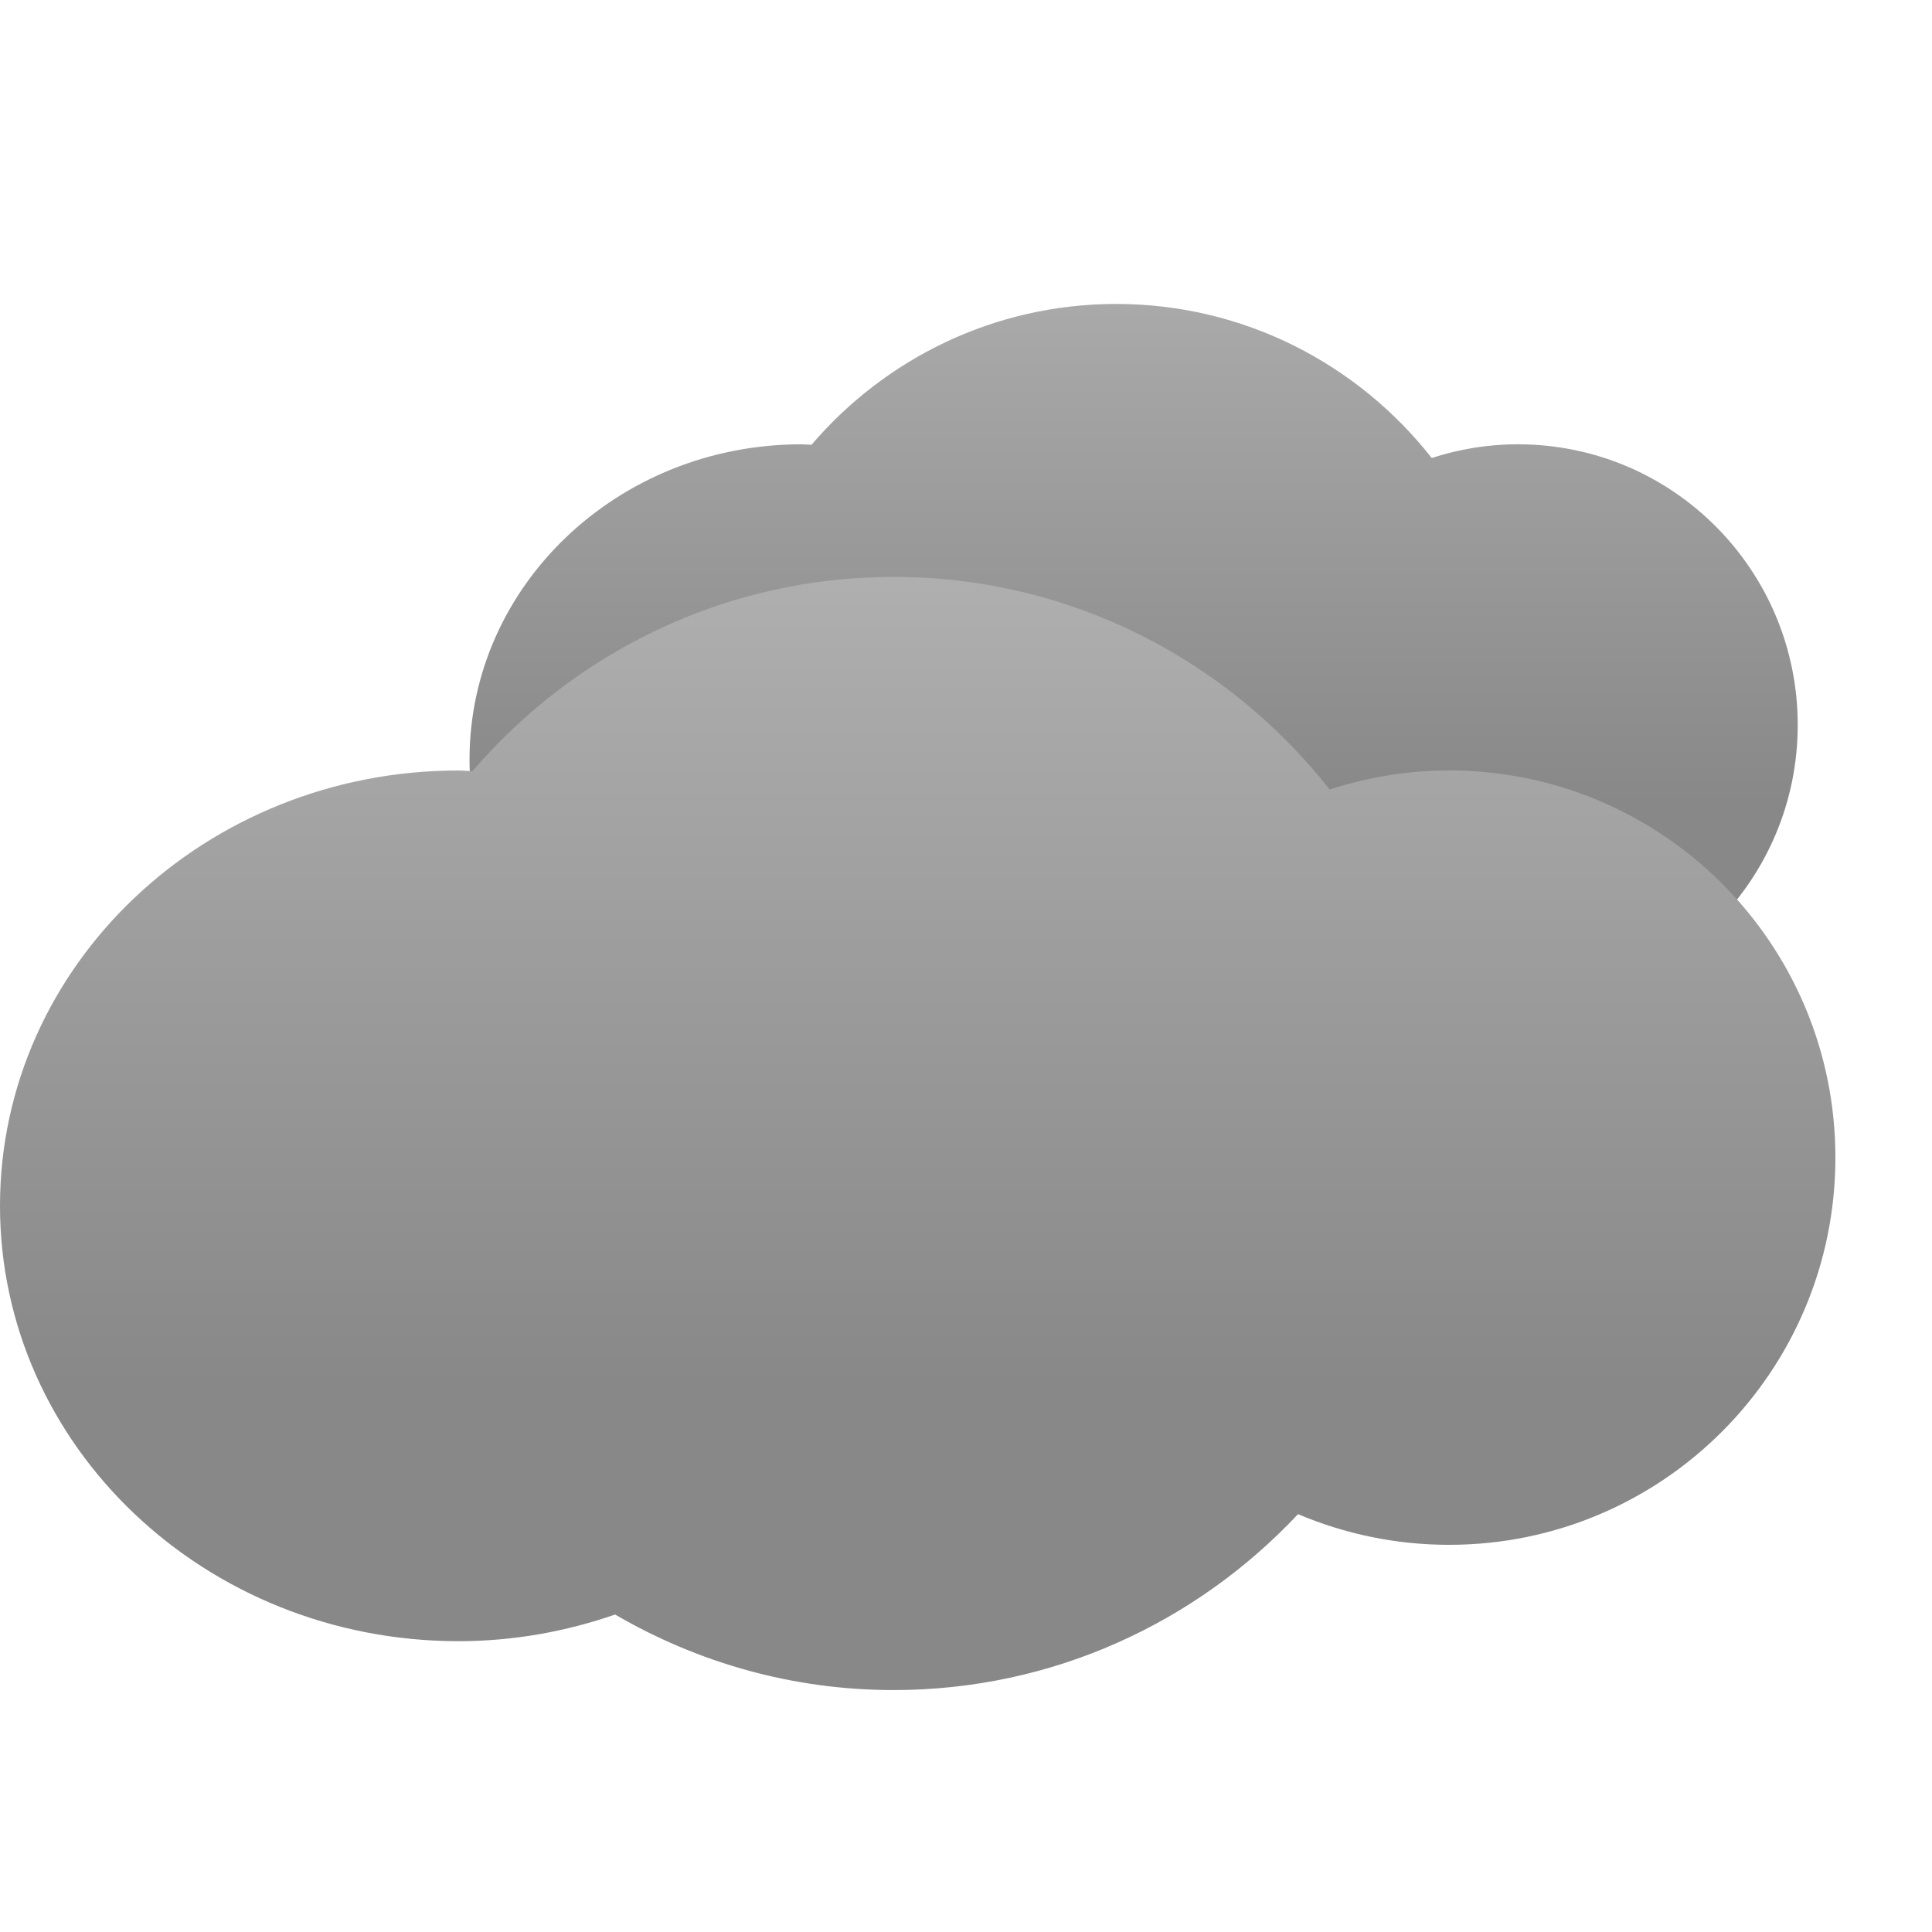
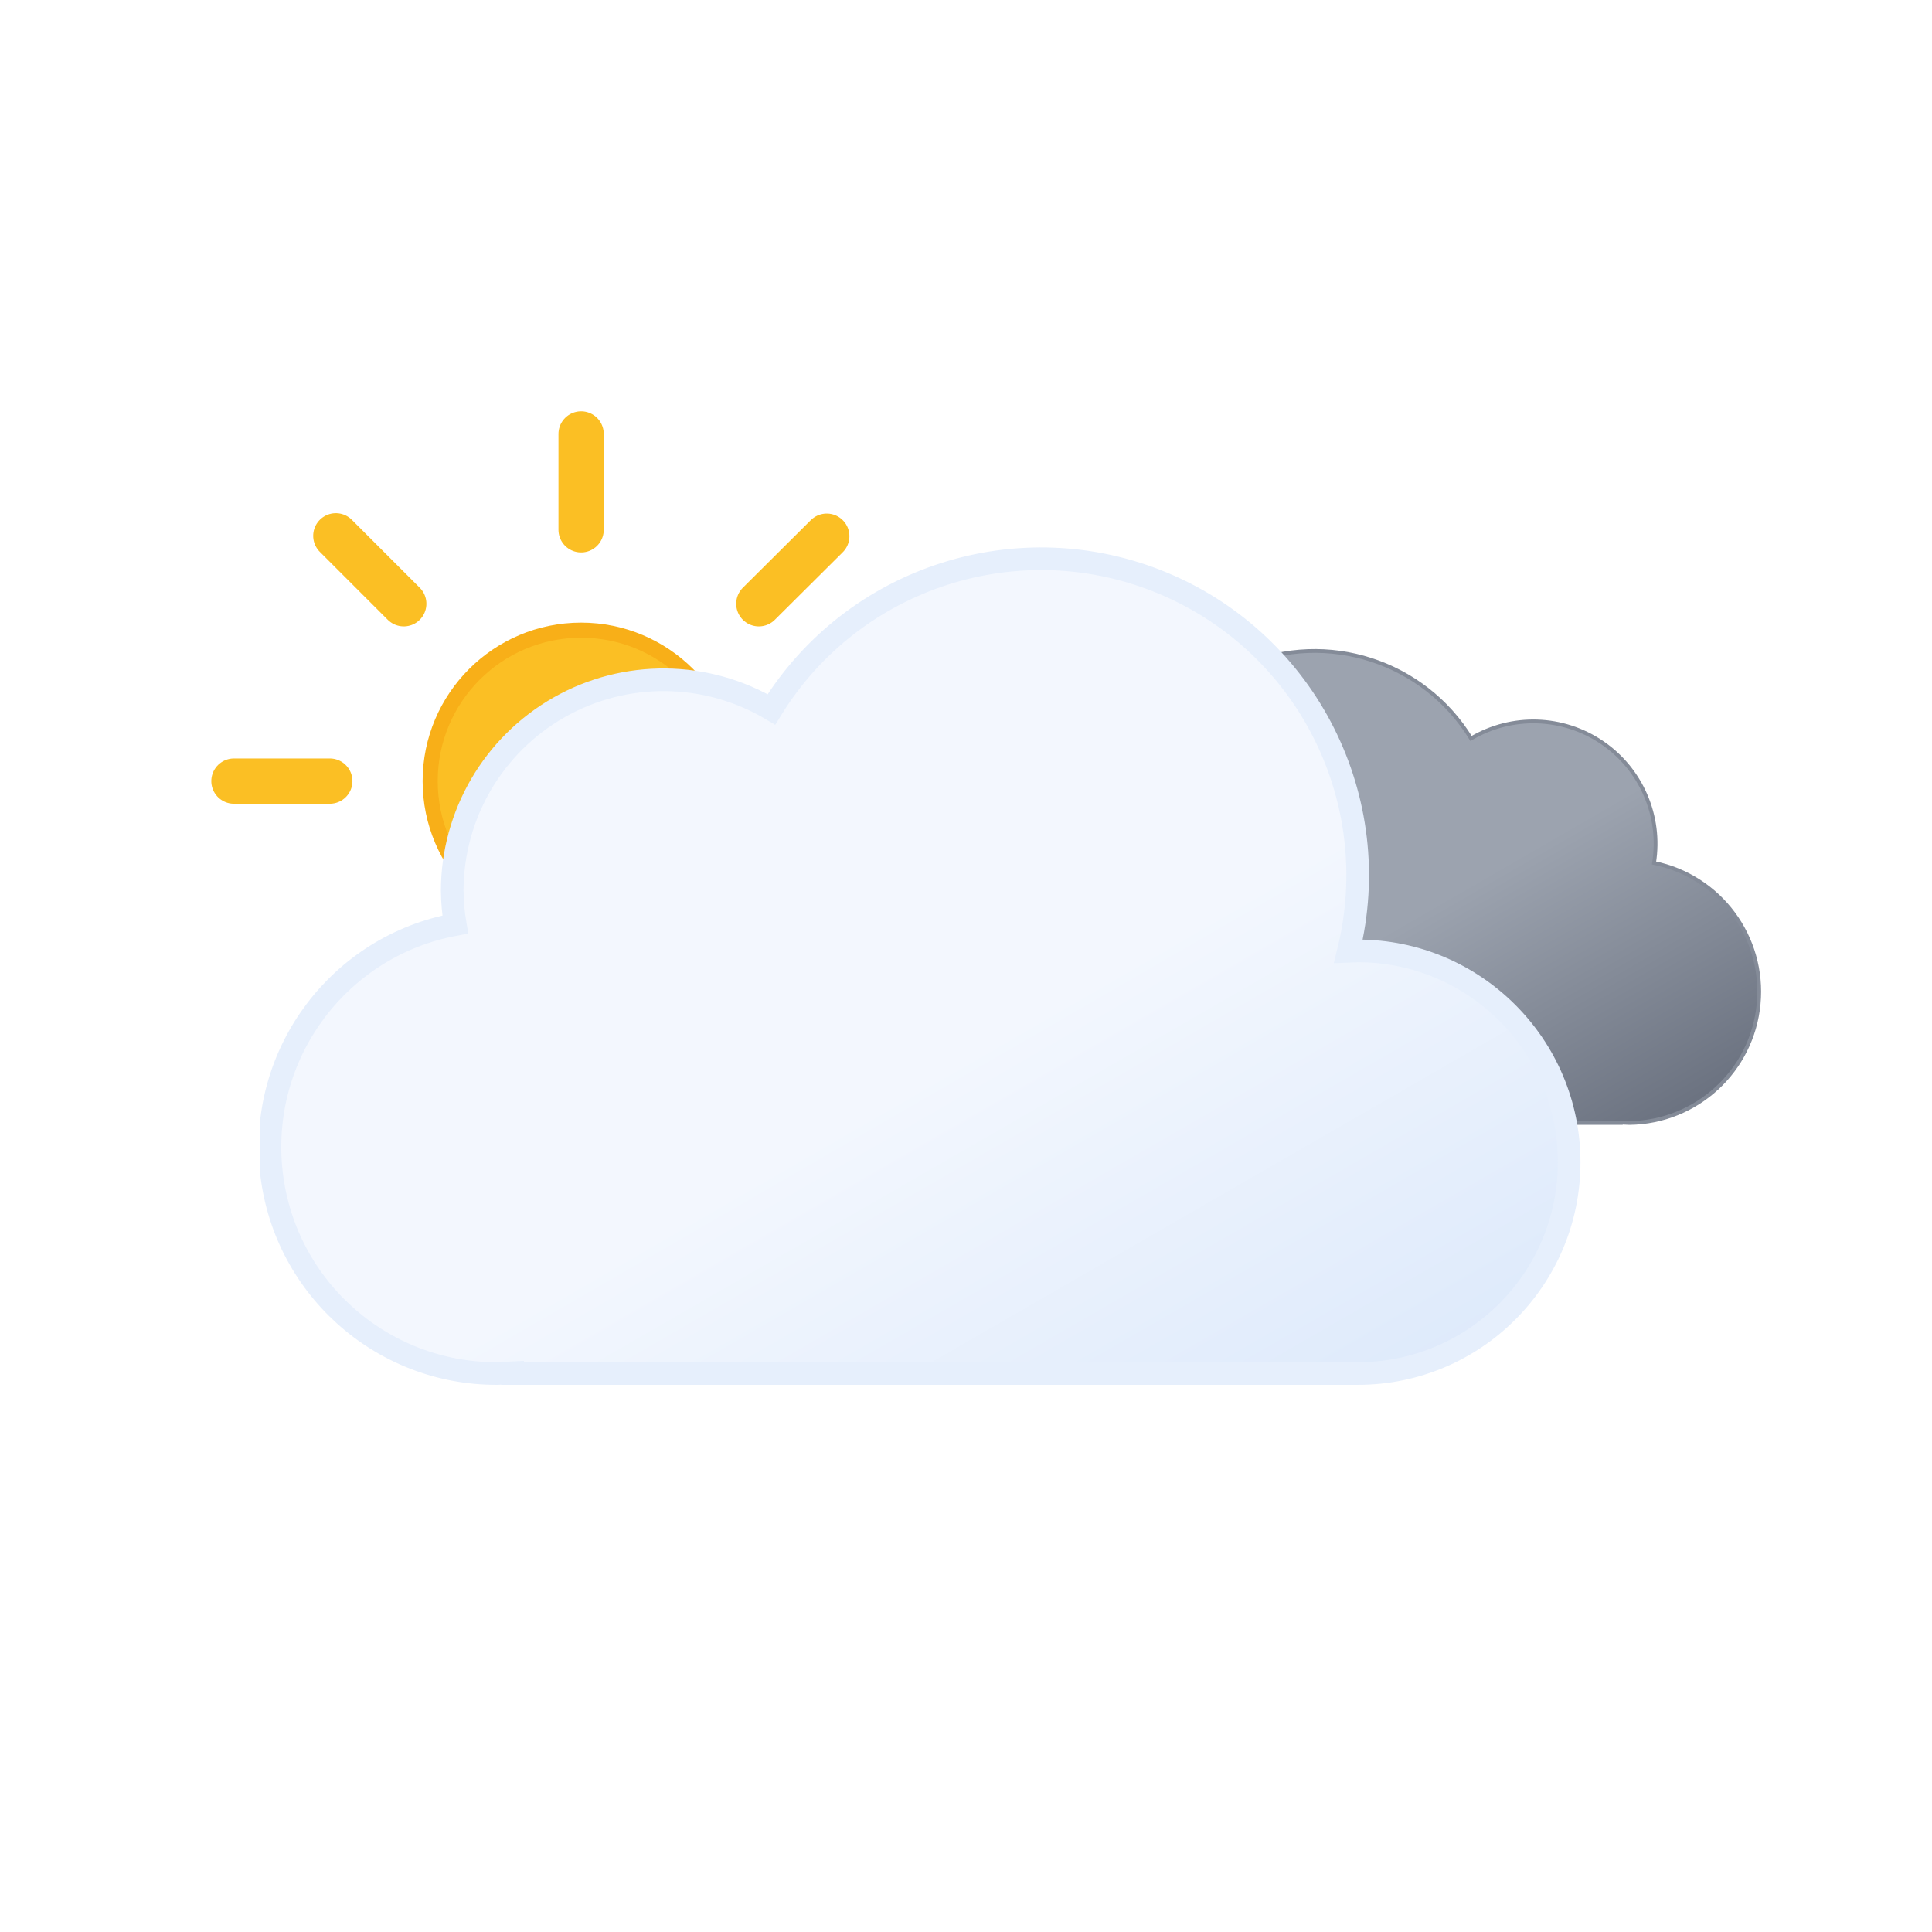
- <svg xmlns="http://www.w3.org/2000/svg" viewBox="0 0 40 40">
-   <linearGradient id="wolke-dunkel" gradientTransform="matrix(27.28 0 0 16.564 23010.72 -848.0467)" gradientUnits="userSpaceOnUse" x1="-842.641" x2="-842.641" y1="52.204" y2="51.196">
-     <stop offset="0" stop-color="#888" />
-     <stop offset="1" stop-color="#bebebe" />
-   </linearGradient>
-   <linearGradient id="wolke-dunkel-2" gradientUnits="userSpaceOnUse" x1="19.592" y1="39.742" x2="19.592" y2="38.742" gradientTransform="matrix(38 0 0 23.047 -725.5 -887.2656)">
-     <stop offset="0" style="stop-color:#888" />
-     <stop offset="1" style="stop-color:#bebebe" />
-   </linearGradient>
-   <path d="m31.43 9.198c-.626 0-1.224.102-1.788.284-1.523-1.939-3.881-3.189-6.532-3.189-2.524 0-4.785 1.133-6.309 2.916-.071-.002-.138-.01-.21-.01-3.795 0-6.87 2.922-6.87 6.529 0 3.607 3.075 6.531 6.87 6.531.825 0 1.614-.146 2.347-.398 1.227.717 2.648 1.133 4.171 1.133 2.391 0 4.541-1.02 6.061-2.64.693.298 1.457.462 2.261.462 3.201 0 5.789-2.6 5.789-5.808-.002-3.211-2.592-5.809-5.791-5.809z" fill="url(#wolke-dunkel)" />
-   <path d="m30 15.952c-.863 0-1.691.141-2.471.394-2.106-2.678-5.363-4.402-9.029-4.402-3.489 0-6.609 1.564-8.718 4.022-.097-.002-.191-.014-.288-.014-5.244 0-9.494 4.036-9.494 9.013 0 4.979 4.25 9.014 9.494 9.014 1.14 0 2.228-.201 3.241-.552 1.697.989 3.662 1.564 5.765 1.564 3.307 0 6.275-1.405 8.374-3.642.96.406 2.017.635 3.126.635 4.419 0 8-3.59 8-8.019 0-4.426-3.581-8.014-8-8.014z" fill="url(#wolke-dunkel-2)" />
+ <svg xmlns="http://www.w3.org/2000/svg" xmlns:xlink="http://www.w3.org/1999/xlink" viewBox="0 0 512 512">
+   <defs>
+     <symbol id="e" viewBox="0 0 196 196">
+       <circle cx="98" cy="98" r="40" fill="url(#c)" stroke="#f8af18" stroke-miterlimit="10" stroke-width="4" />
+       <path fill="none" stroke="#fbbf24" stroke-linecap="round" stroke-miterlimit="10" stroke-width="12" d="M98 31.4V6m0 184v-25.4M145.1 51l18-17.9M33 163l18-17.9M51 51 33 33m130.1 130.1-18-18M6 98h25.4M190 98h-25.4" />
+     </symbol>
+     <symbol id="g" viewBox="0 0 200.3 126.1">
+       <path fill="url(#b)" stroke="#848b98" stroke-miterlimit="10" d="M.5 93.2a32.4 32.4 0 0032.4 32.4h129.8v-.1l2.3.1a34.8 34.8 0 006.5-68.9 32.4 32.4 0 00-48.5-33 48.6 48.6 0 00-88.6 37.1h-1.5A32.4 32.4 0 00.5 93.1Z" />
+     </symbol>
+     <symbol id="h" viewBox="0 0 350 222">
+       <path fill="url(#a)" stroke="#e6effc" stroke-miterlimit="10" stroke-width="6" d="m291 107-2.5.1A83.9 83.9 0 00135.6 43 56 56 0 0051 91a56.6 56.6 0 00.8 9A60 60 0 0063 219l4-.2v.2h224a56 56 0 000-112Z" />
+     </symbol>
+     <symbol id="f" viewBox="0 0 398 222">
+       <use xlink:href="#g" width="200.3" height="126.1" transform="translate(198 27)" />
+       <use xlink:href="#h" width="350" height="222" />
+     </symbol>
+     <symbol id="d" viewBox="0 0 410.8 258">
+       <use xlink:href="#e" width="196" height="196" />
+       <use xlink:href="#f" width="398" height="222" transform="translate(12.84 36)" />
+     </symbol>
+     <linearGradient id="a" x1="99.5" x2="232.6" y1="30.7" y2="261.4" gradientUnits="userSpaceOnUse">
+       <stop offset="0" stop-color="#f3f7fe" />
+       <stop offset=".5" stop-color="#f3f7fe" />
+       <stop offset="1" stop-color="#deeafb" />
+     </linearGradient>
+     <linearGradient id="b" x1="52.7" x2="133.4" y1="9.6" y2="149.3" gradientUnits="userSpaceOnUse">
+       <stop offset="0" stop-color="#9ca3af" />
+       <stop offset=".5" stop-color="#9ca3af" />
+       <stop offset="1" stop-color="#6b7280" />
+     </linearGradient>
+     <linearGradient id="c" x1="78" x2="118" y1="63.4" y2="132.7" gradientUnits="userSpaceOnUse">
+       <stop offset="0" stop-color="#fbbf24" />
+       <stop offset=".5" stop-color="#fbbf24" />
+       <stop offset="1" stop-color="#f59e0b" />
+     </linearGradient>
+   </defs>
+   <use xlink:href="#d" width="410.8" height="258" transform="translate(56 109)" />
</svg>
